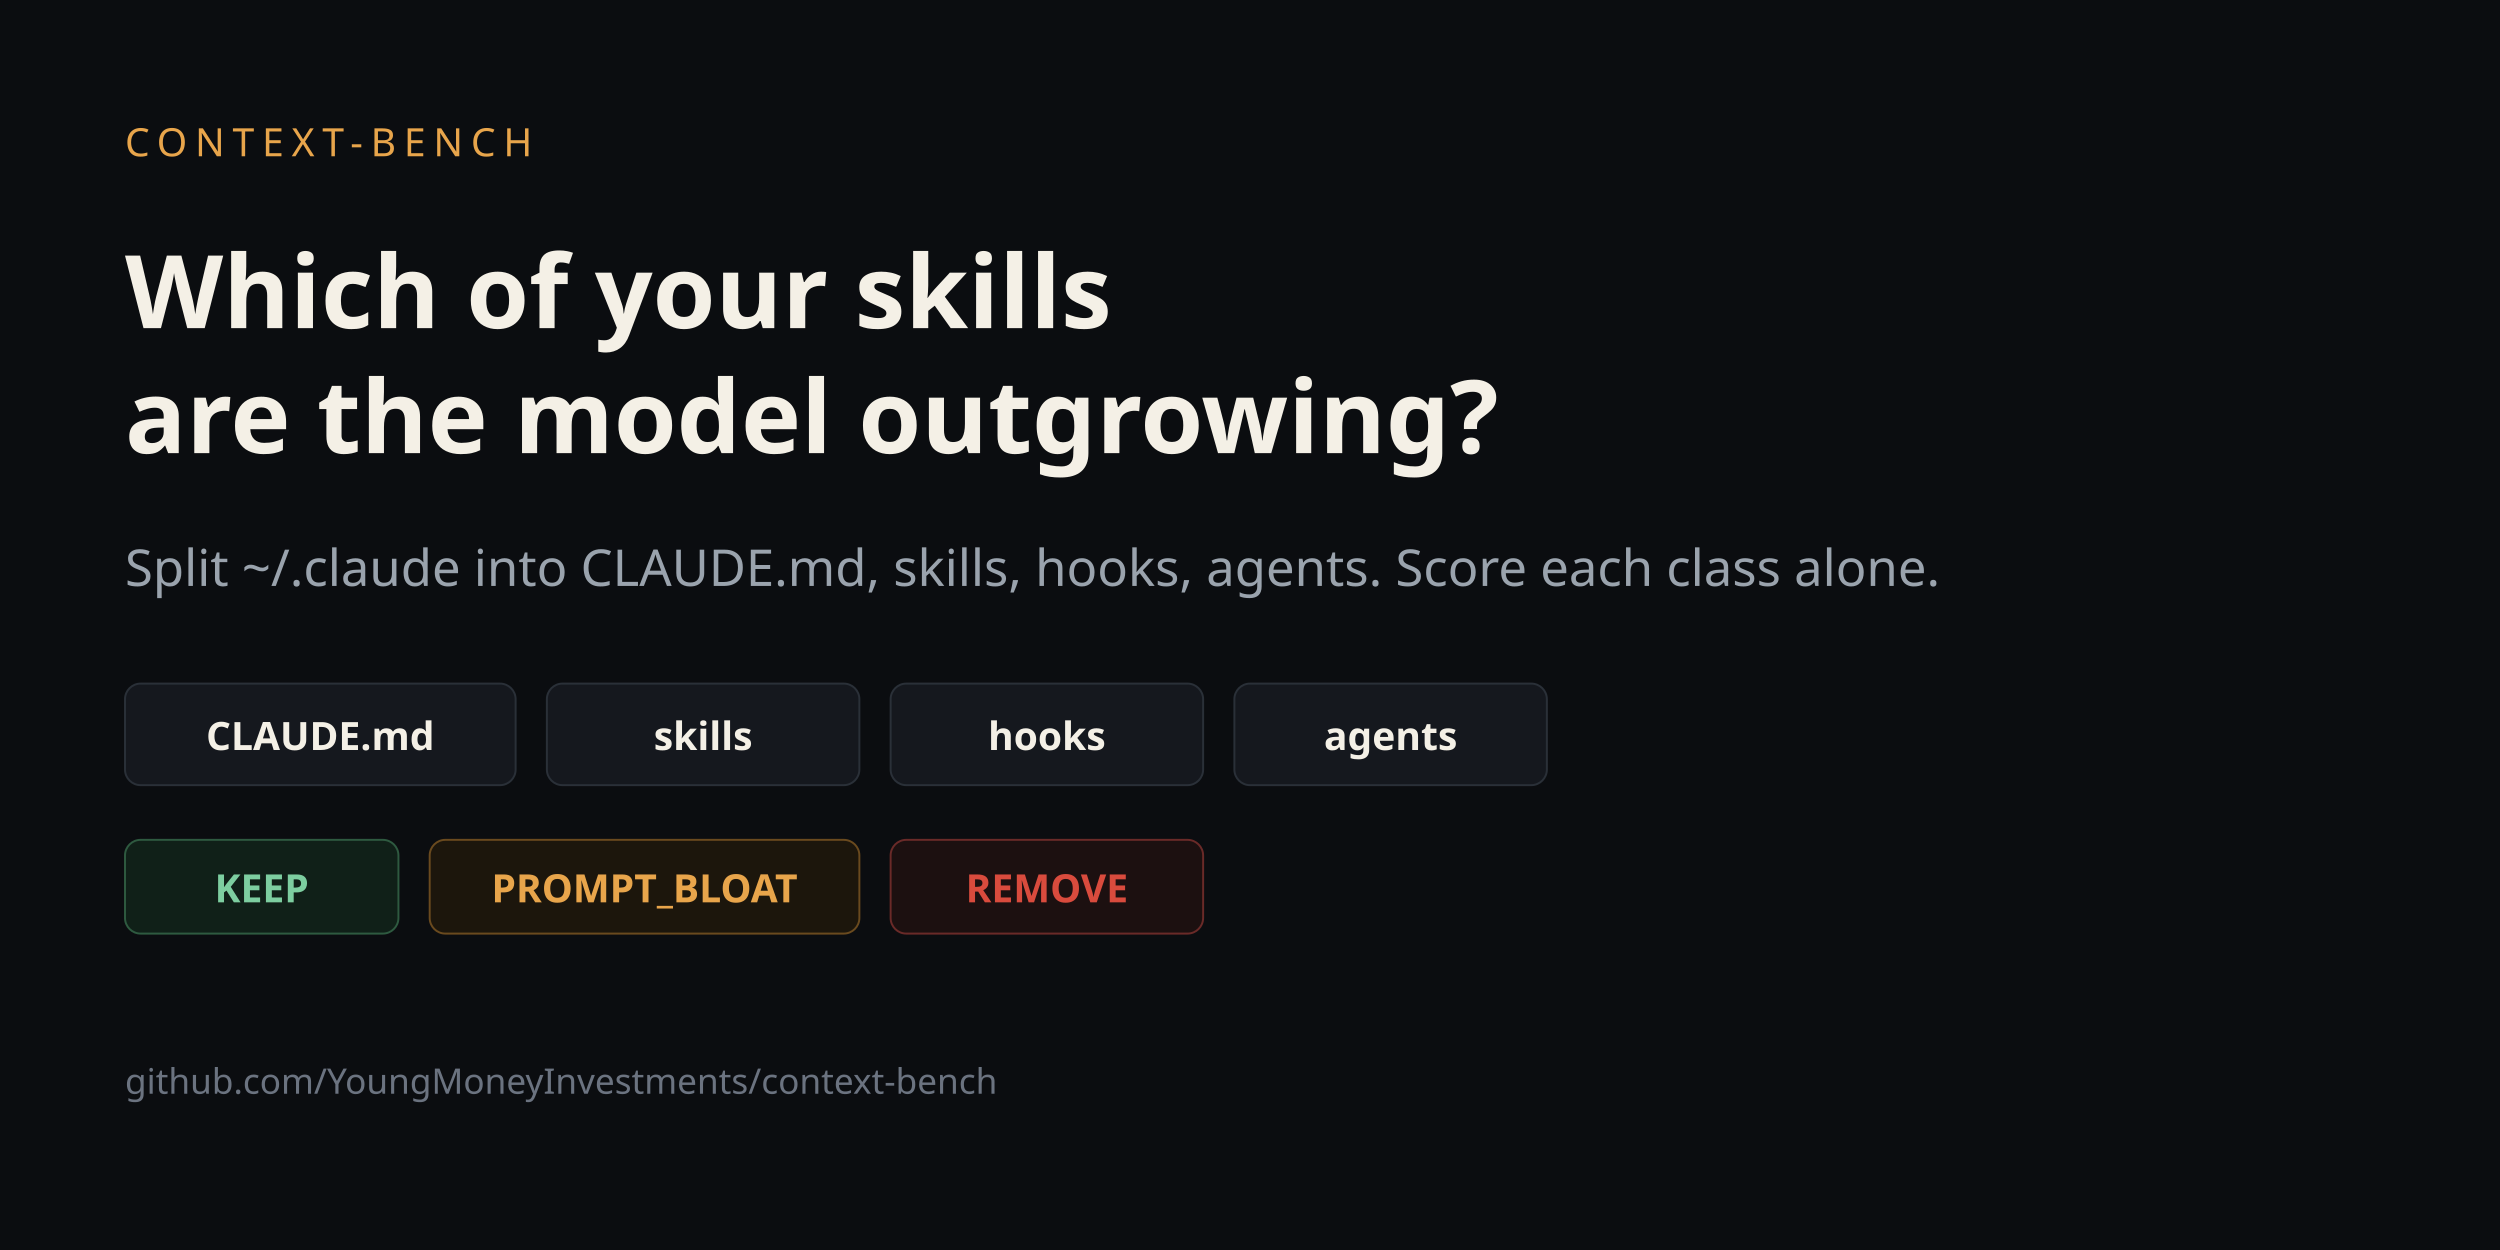
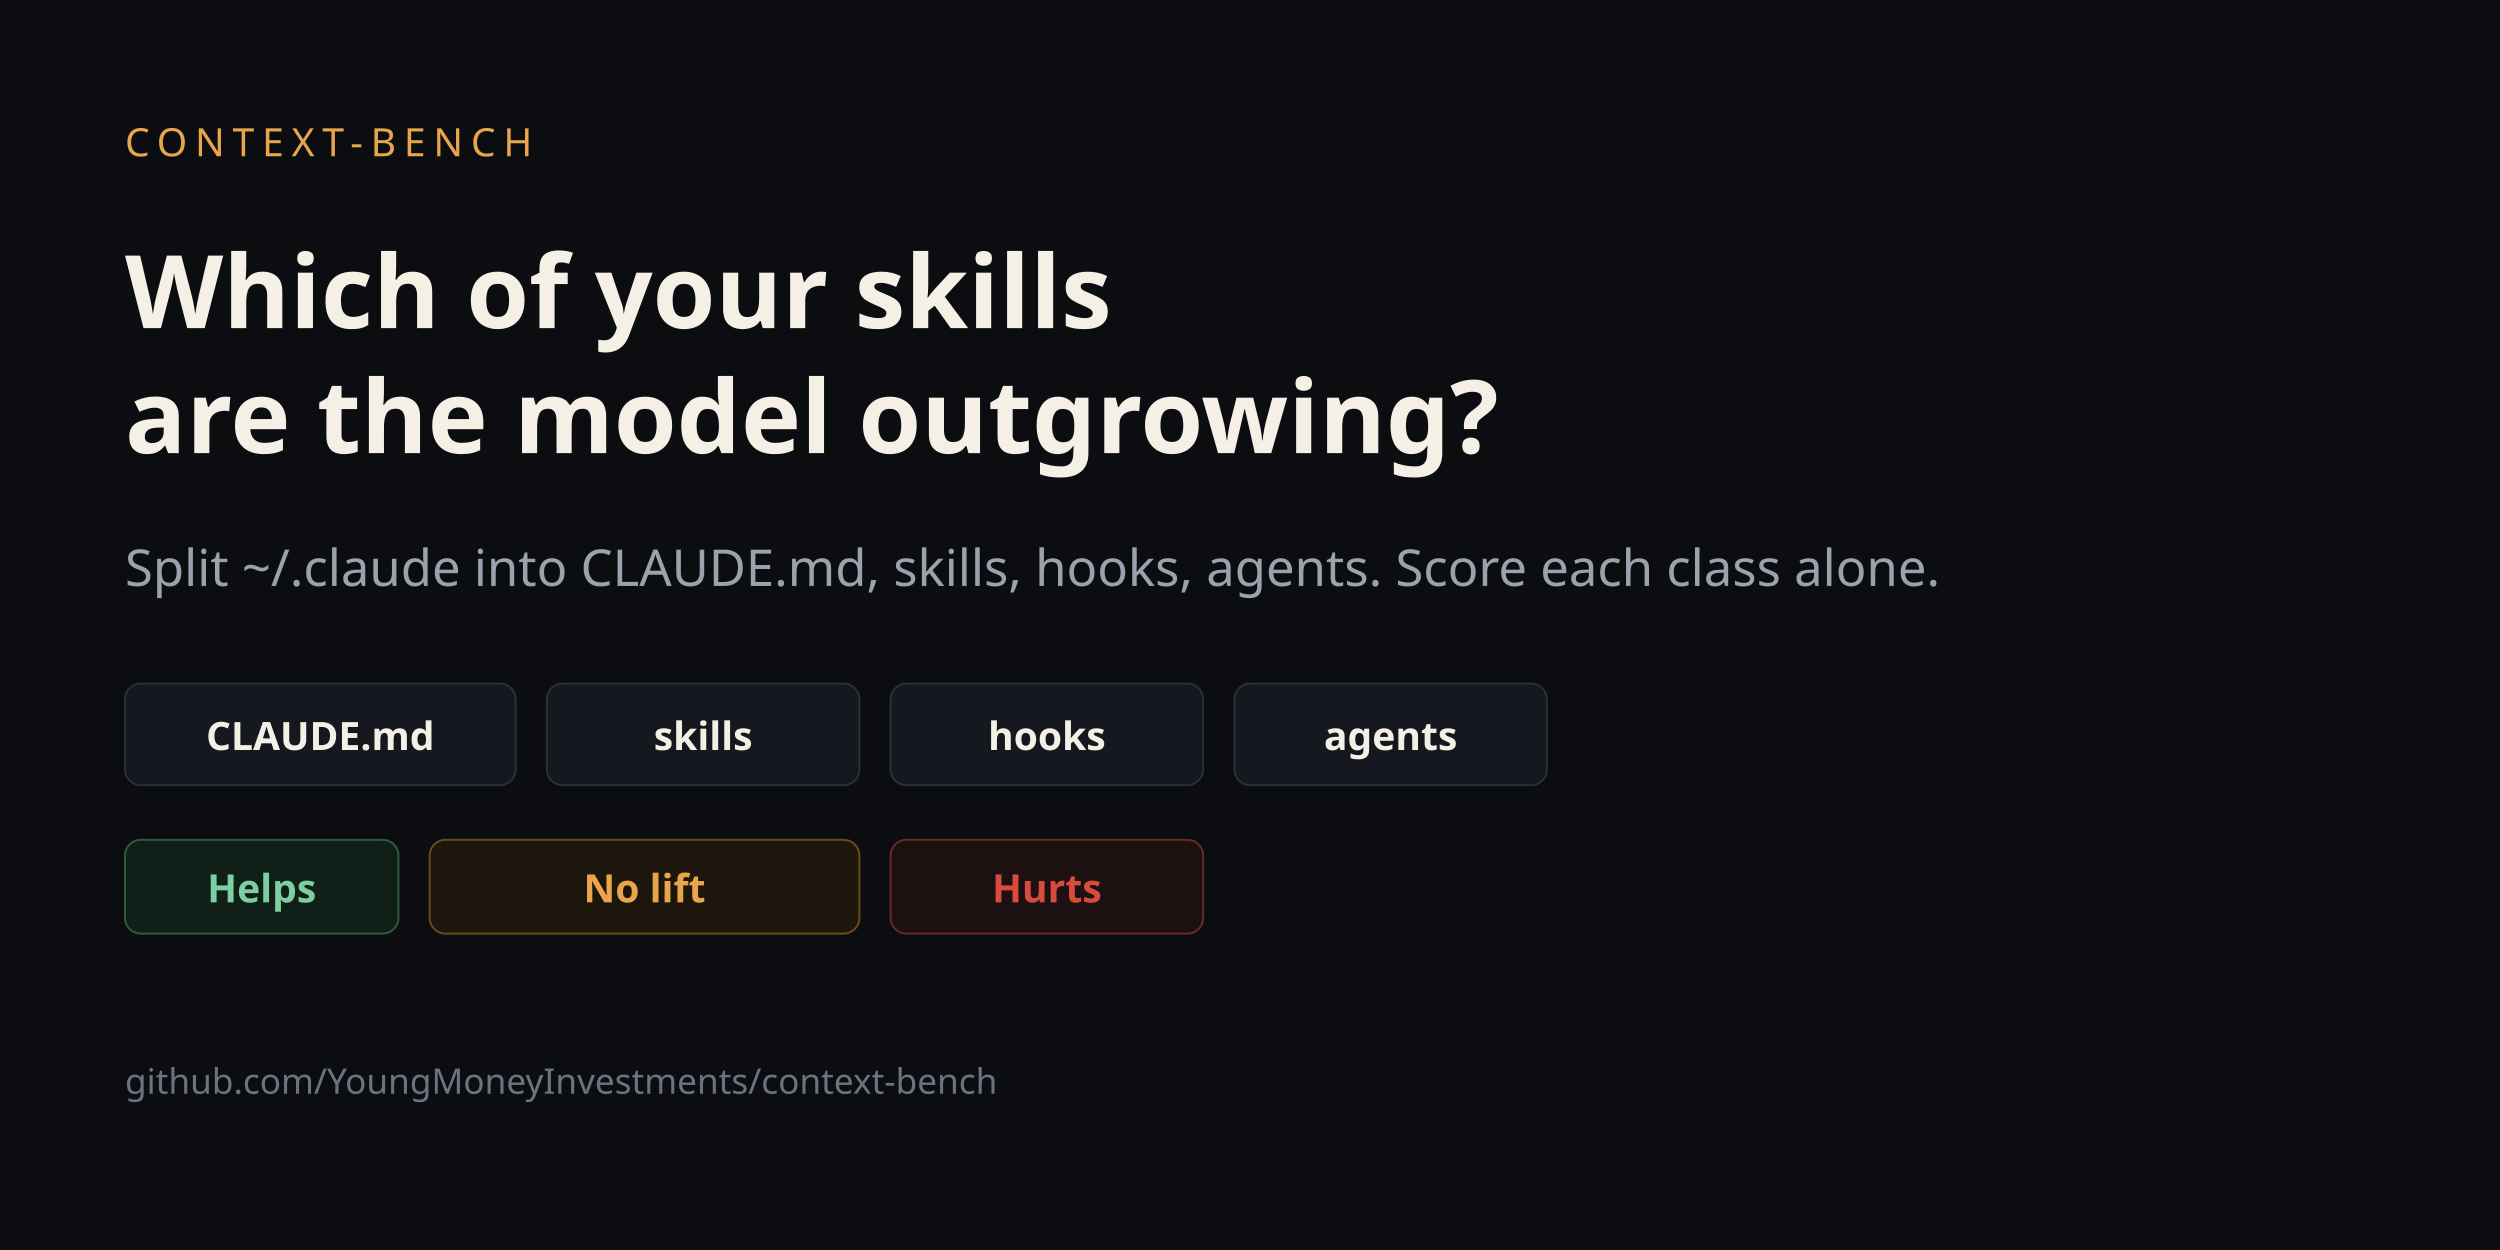
- <svg xmlns="http://www.w3.org/2000/svg" width="1280" height="640" viewBox="0 0 1280 640" role="img" aria-label="context-bench: which of your skill classes are bloat?">
+ <svg xmlns="http://www.w3.org/2000/svg" width="1280" height="640" viewBox="0 0 1280 640" role="img" aria-label="context-bench: which extra context still helps, and which hurts?">
  <rect width="1280" height="640" fill="#0b0d10" />
  <text x="64" y="80" fill="#e8a54b" font-family="ui-sans-serif, system-ui, sans-serif" font-size="20" letter-spacing="4">CONTEXT-BENCH</text>
  <text x="64" y="168" fill="#f4f0e6" font-family="ui-sans-serif, system-ui, sans-serif" font-size="52" font-weight="700">Which of your skills</text>
  <text x="64" y="232" fill="#f4f0e6" font-family="ui-sans-serif, system-ui, sans-serif" font-size="52" font-weight="700">are the model outgrowing?</text>
  <text x="64" y="300" fill="#9aa3ad" font-family="ui-sans-serif, system-ui, sans-serif" font-size="26">Split ~/.claude into CLAUDE.md, skills, hooks, agents. Score each class alone.</text>
  <g font-family="ui-sans-serif, system-ui, sans-serif" font-size="20" font-weight="700">
    <rect x="64" y="350" width="200" height="52" rx="8" fill="#15181e" stroke="#2a3038" />
    <text x="164" y="384" text-anchor="middle" fill="#f4f0e6">CLAUDE.md</text>
    <rect x="280" y="350" width="160" height="52" rx="8" fill="#15181e" stroke="#2a3038" />
    <text x="360" y="384" text-anchor="middle" fill="#f4f0e6">skills</text>
    <rect x="456" y="350" width="160" height="52" rx="8" fill="#15181e" stroke="#2a3038" />
    <text x="536" y="384" text-anchor="middle" fill="#f4f0e6">hooks</text>
    <rect x="632" y="350" width="160" height="52" rx="8" fill="#15181e" stroke="#2a3038" />
    <text x="712" y="384" text-anchor="middle" fill="#f4f0e6">agents</text>
  </g>
  <g font-family="ui-sans-serif, system-ui, sans-serif" font-size="20" font-weight="700">
    <rect x="64" y="430" width="140" height="48" rx="8" fill="#102018" stroke="#2e5a40" />
-     <text x="134" y="462" text-anchor="middle" fill="#7dcea0">KEEP</text>
+     <text x="134" y="462" text-anchor="middle" fill="#7dcea0">Helps</text>
    <rect x="220" y="430" width="220" height="48" rx="8" fill="#1c160c" stroke="#6a4a1e" />
-     <text x="330" y="462" text-anchor="middle" fill="#e8a54b">PROMPT_BLOAT</text>
+     <text x="330" y="462" text-anchor="middle" fill="#e8a54b">No lift</text>
    <rect x="456" y="430" width="160" height="48" rx="8" fill="#1c1010" stroke="#6a2a28" />
-     <text x="536" y="462" text-anchor="middle" fill="#d94b3d">REMOVE</text>
+     <text x="536" y="462" text-anchor="middle" fill="#d94b3d">Hurts</text>
  </g>
  <text x="64" y="560" fill="#6b7380" font-family="ui-sans-serif, system-ui, sans-serif" font-size="18">github.com/YoungMoneyInvestments/context-bench</text>
</svg>
